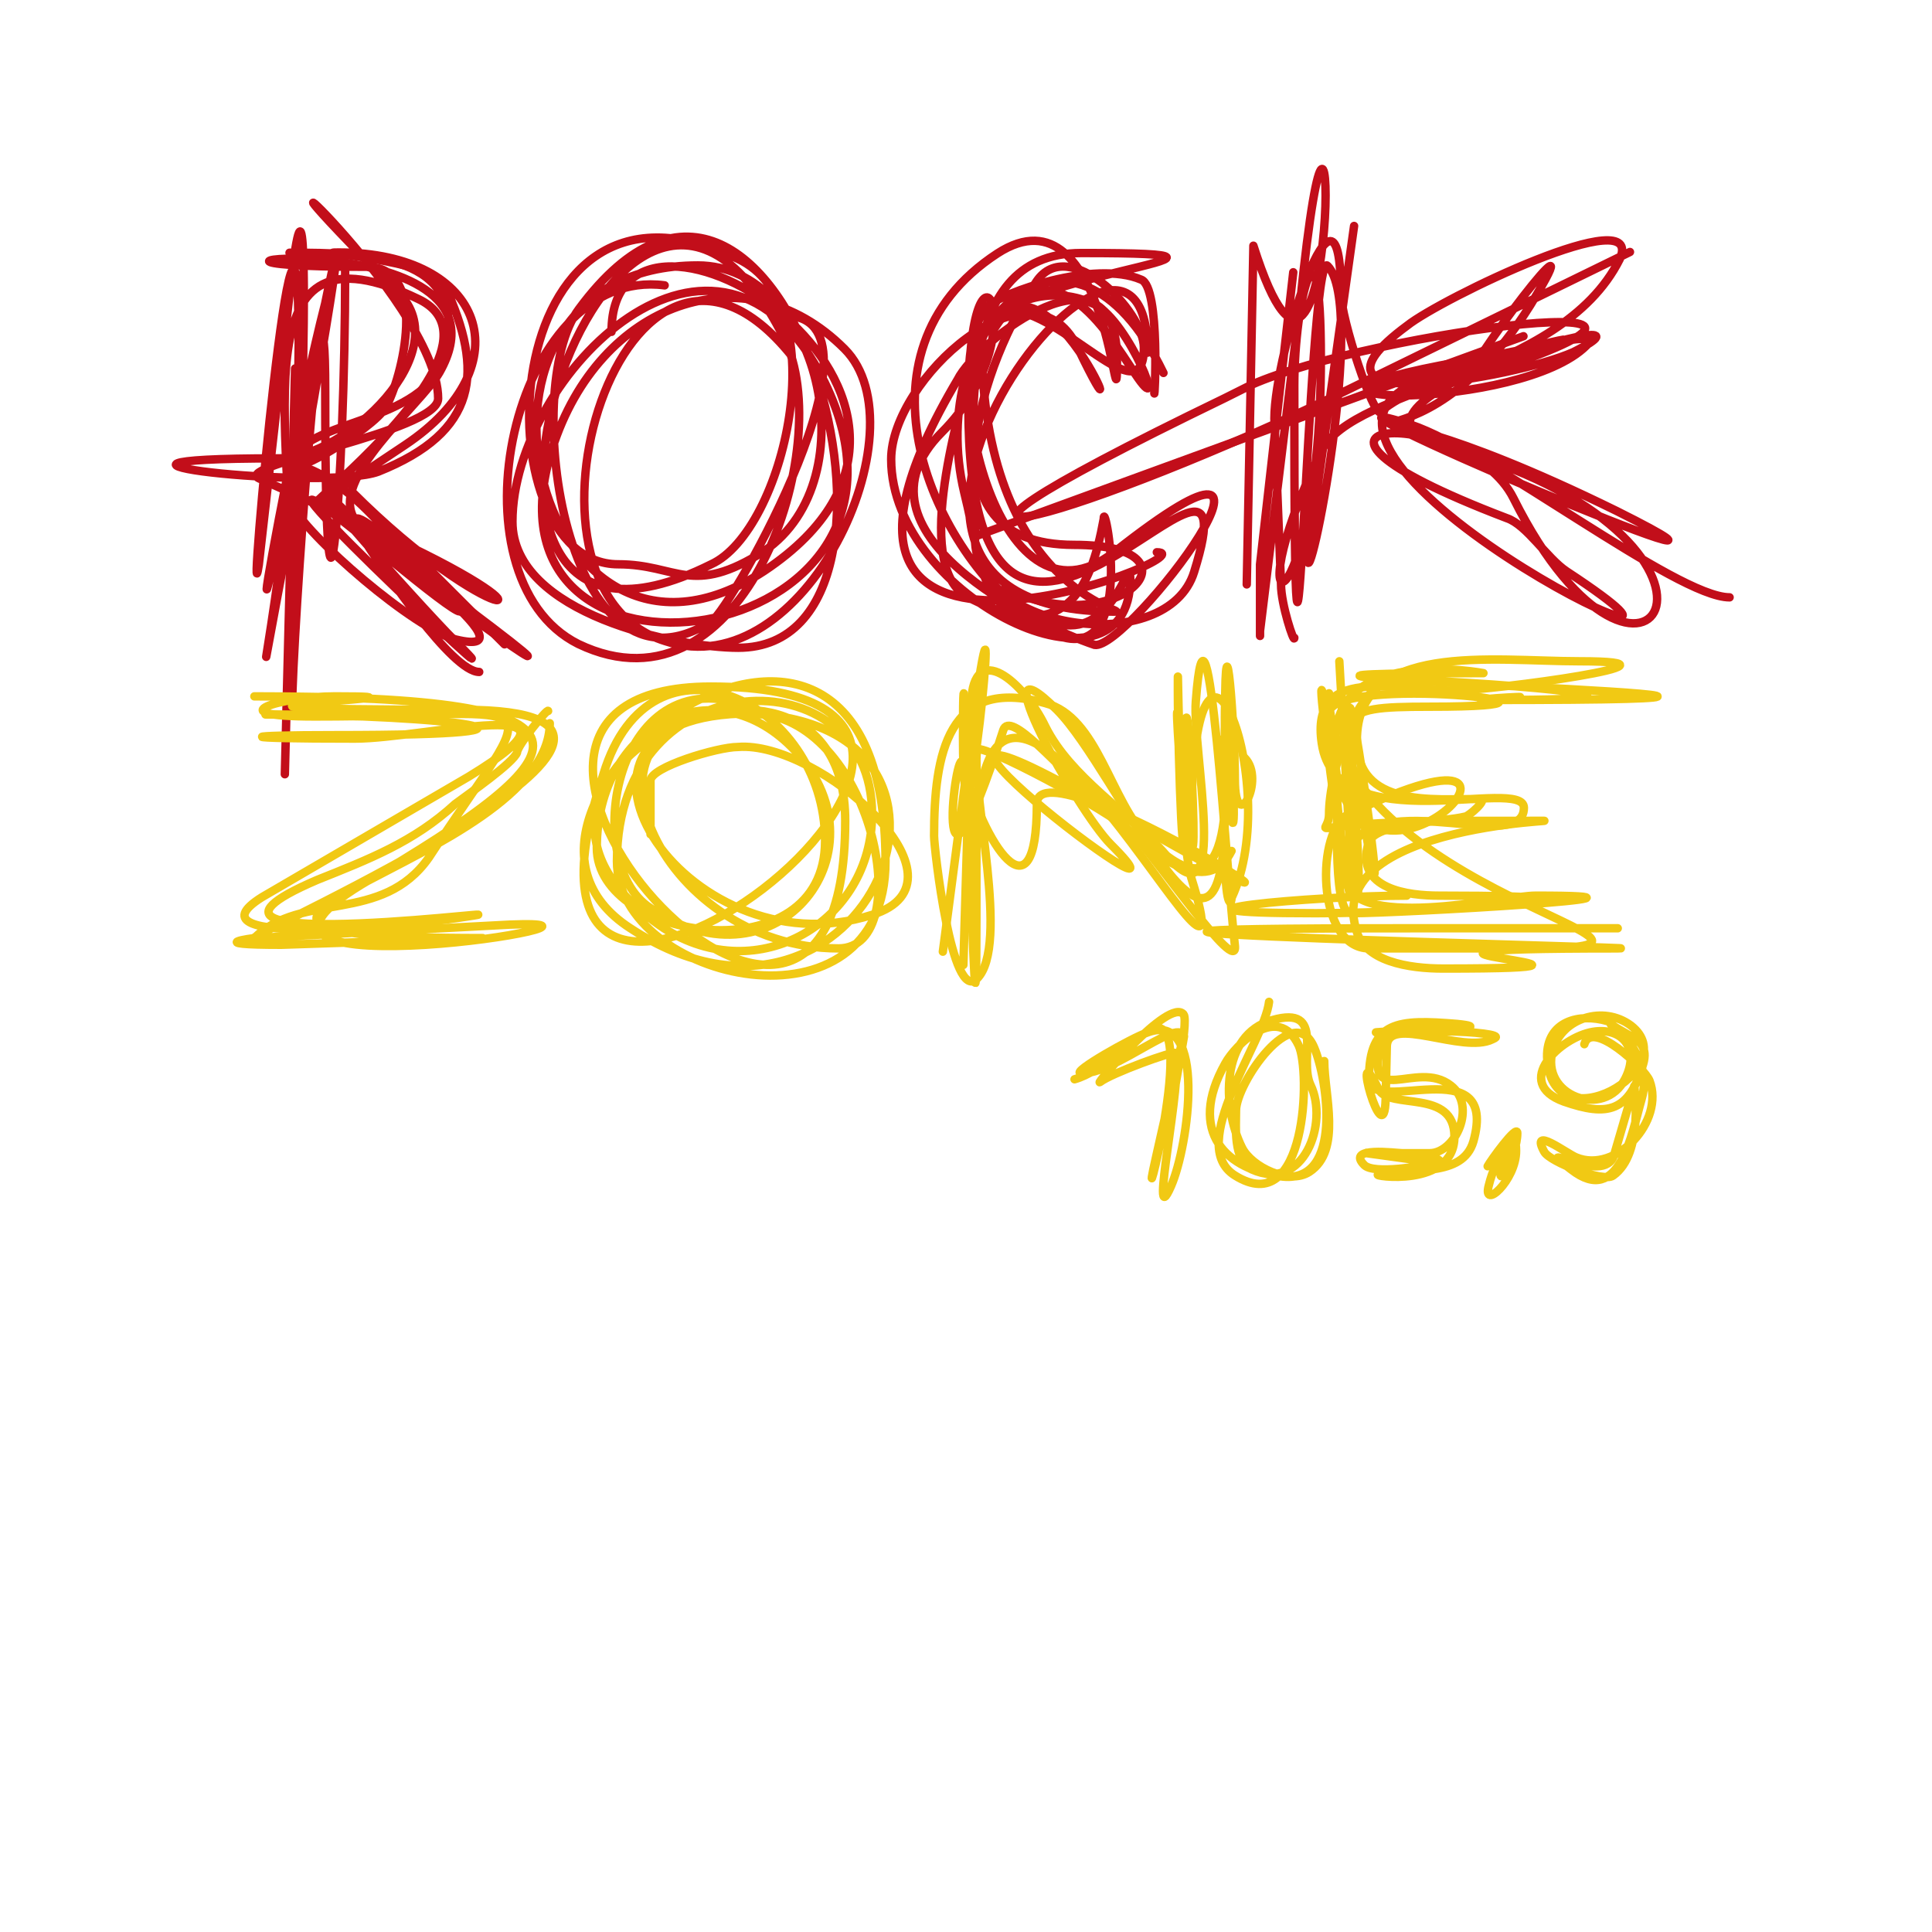
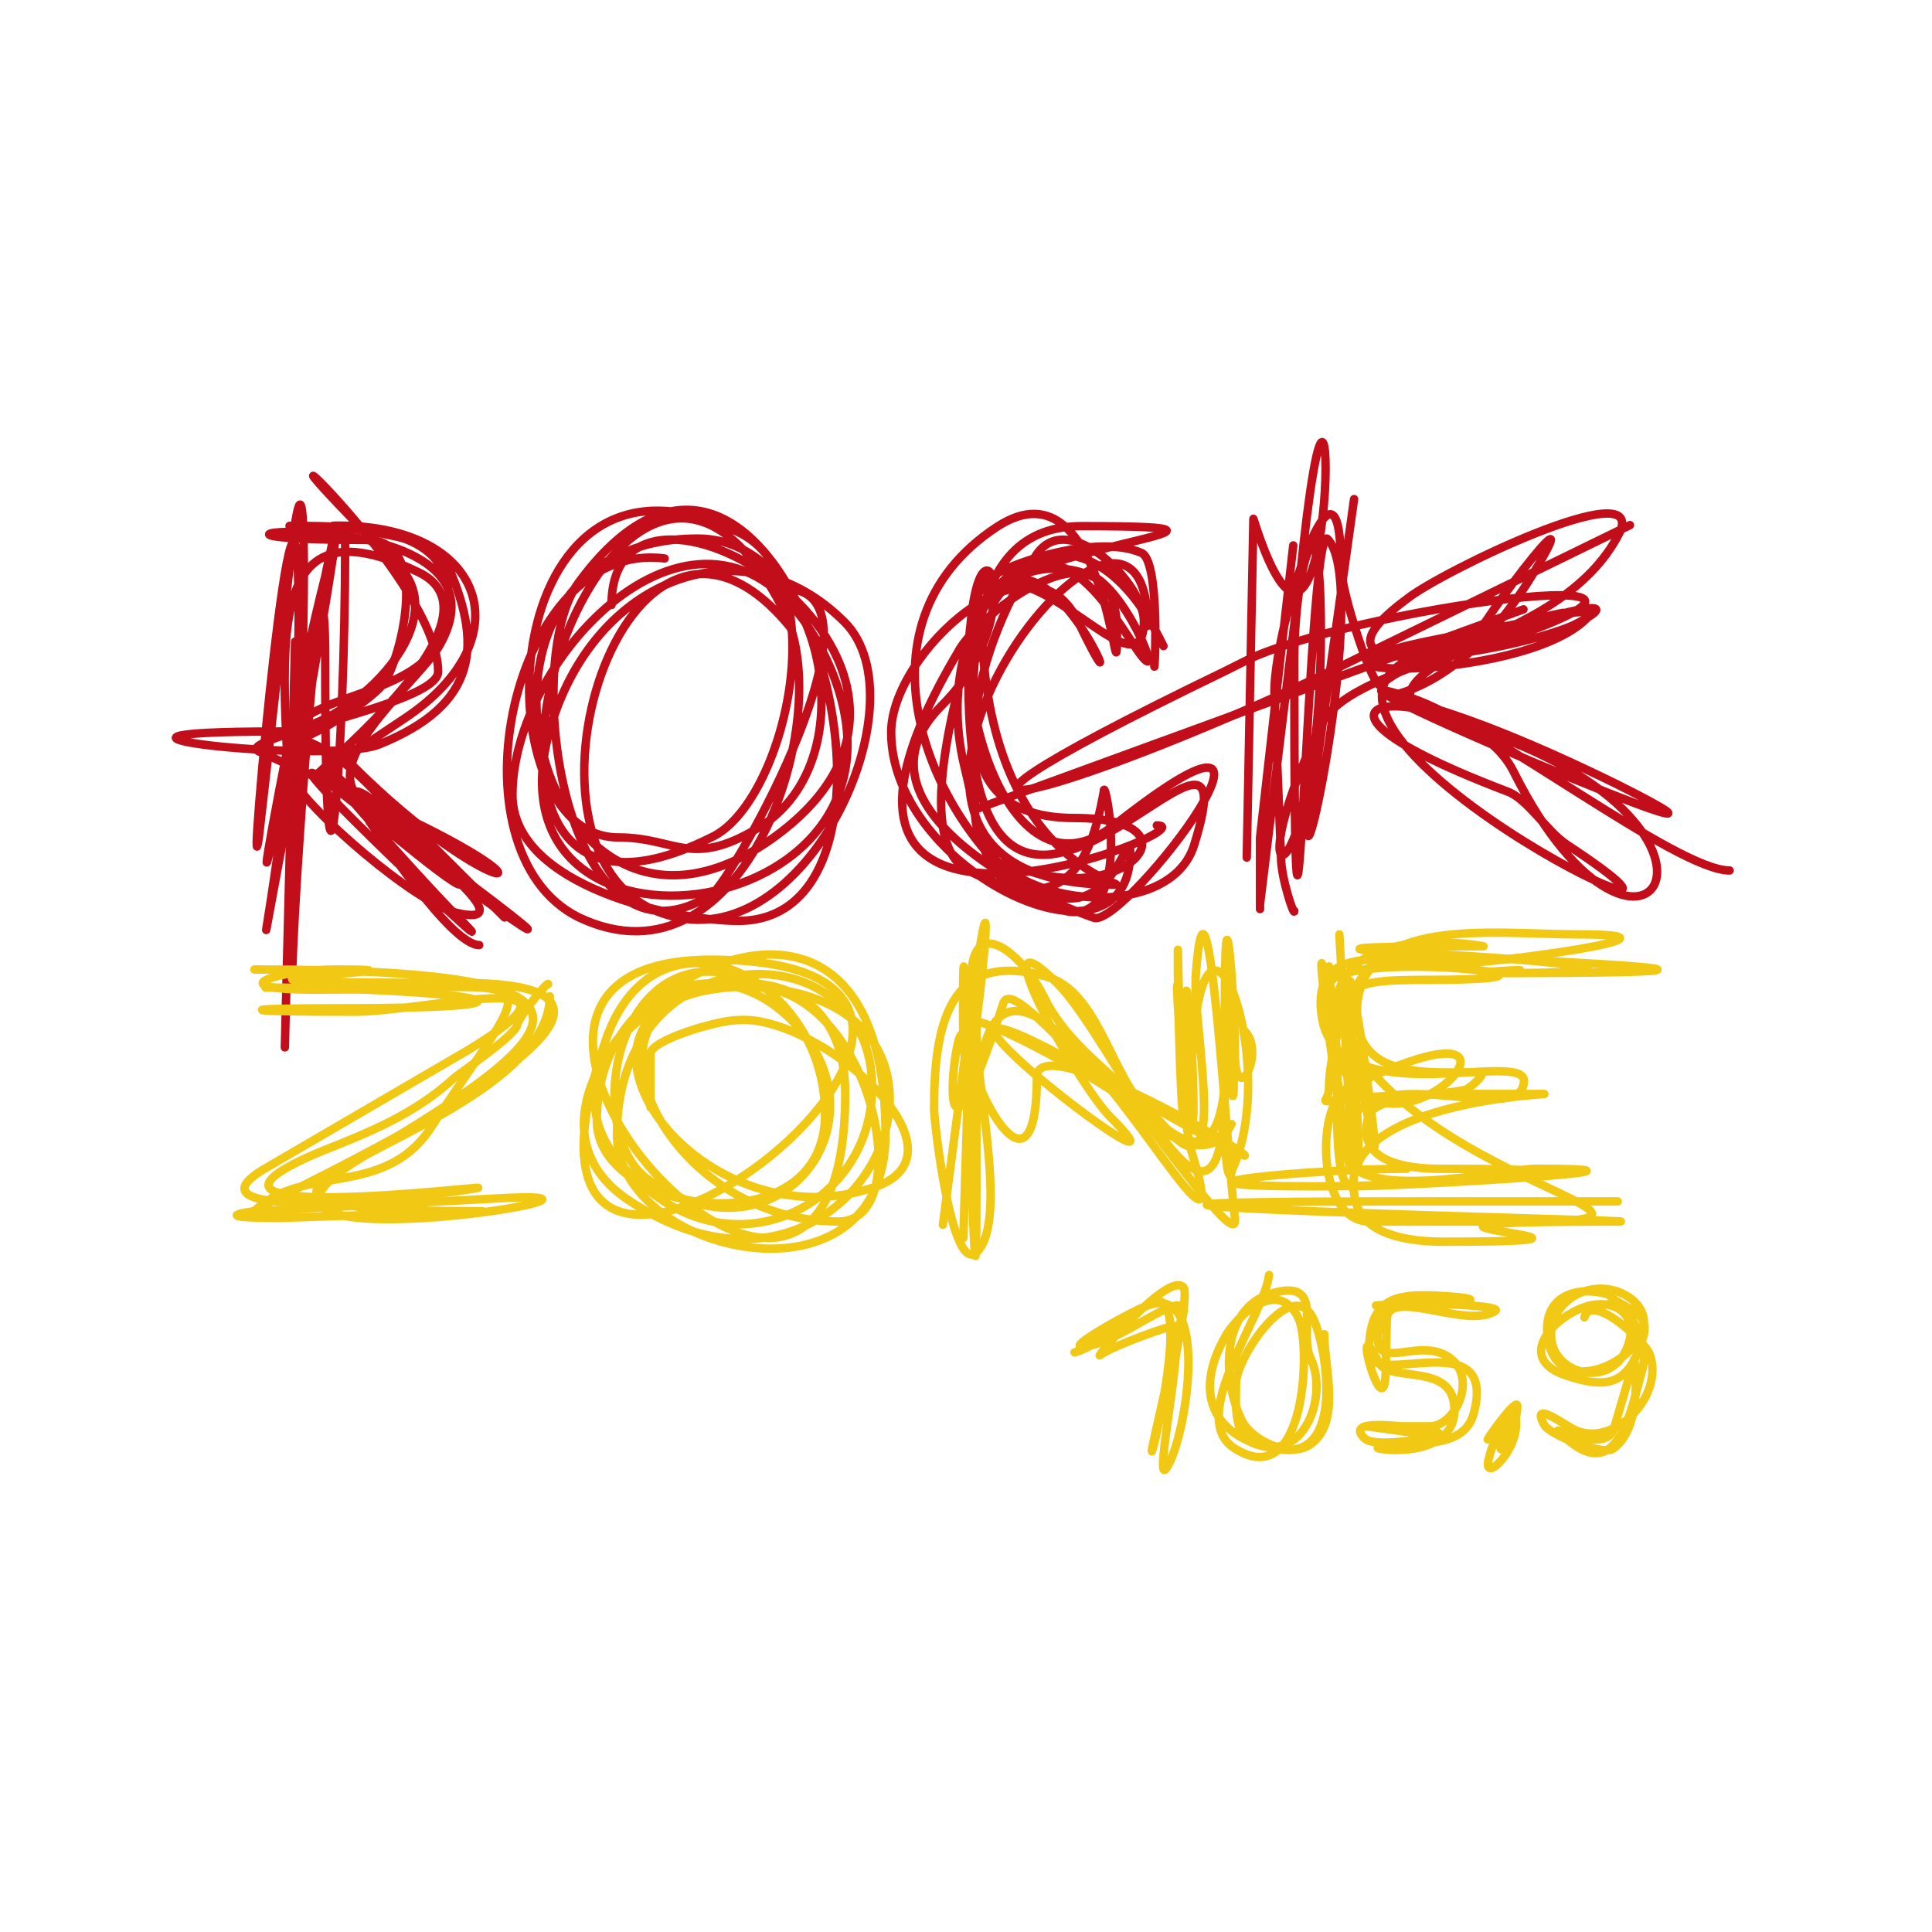
<svg xmlns="http://www.w3.org/2000/svg" width="89.834mm" height="89.834mm" viewBox="7.786 5.152 82.047 82.087" version="1.1" id="svg8">
  <defs id="defs1" />
  <rect style="fill:#ffffff;fill-opacity:1;stroke-width:0.251" id="rect1" width="82.086" height="82.086" x="7.766" y="5.152" />
-   <g id="layer1" transform="translate(-45.45948,-65.06029)">
+   <g id="layer1" transform="translate(-45.45948,-53.45557)">
    <g id="g4767" transform="matrix(0.2645833,0,0,0.2645833,14.20709,-12.61725)">
      <path id="path4749" d="m 194.366,427.188 c 0,-11.732 5.333,-84.254 5.333,-51.192 0,54.392 3.199,13.864 3.199,-19.197 0,-22.396 -22.396,101.317 -7.465,26.663 8.532,-44.793 7.465,-34.128 0,7.466 -11.732,60.791 0,6.399 0,-22.396 0,-44.793 -8.532,49.059 -6.399,35.194 l 5.333,-46.926 c 4.266,-34.128 0,76.788 0,54.392 0,-30.929 -8.532,-63.991 20.263,-50.126 20.264,9.599 -43.727,51.192 -2.133,23.463 19.197,-12.798 12.798,-30.928 -10.665,-30.928 -5.333,0 14.931,1.066 17.064,5.333 6.399,13.864 5.333,23.463 -10.665,29.862 -8.532,3.2 -57.591,-2.133 -15.998,-2.133 10.665,0 28.796,-17.064 19.197,-26.663 -34.128,-34.128 6.399,1.066 6.399,17.064 0,5.333 -33.062,10.665 -28.796,12.798 l 21.331,9.599 c 29.862,13.865 15.998,14.931 -6.399,-7.465 l 24.529,24.529 m 25.711,-57.645 c -24.53,-3.199 -35.195,46.926 -13.865,57.591 26.663,12.797 41.594,-31.995 33.062,-49.059 -27.729,-55.458 -65.057,62.925 -11.731,36.261 11.731,-5.333 20.264,-41.594 4.266,-49.059 -39.46,-19.197 -41.594,49.059 -19.197,49.059 9.599,0 11.731,5.333 23.463,-2.133 17.064,-11.731 8.532,-45.859 -10.665,-45.859 -43.727,0 -26.663,73.587 10.665,49.059 41.594,-27.729 -24.53,-68.256 -24.53,-38.395 m 28.881,3.805 c -26.663,-33.062 -47.993,37.328 -20.264,45.859 22.396,7.466 41.594,-34.128 28.796,-46.926 -15.998,-15.998 -39.461,-7.465 -46.926,15.998 -13.865,43.727 65.057,33.062 43.727,-10.665 -17.064,-34.128 -50.125,-1.066 -50.125,22.397 0,14.931 26.663,20.264 36.261,20.264 34.129,0 7.466,-99.186 -25.596,-54.392 -9.599,12.798 -2.133,65.057 21.33,50.125 3.199,-2.133 29.862,-49.059 11.731,-49.059 m 60.819,9.194 c -14.931,-30.929 -38.395,-7.465 -31.996,19.197 3.201,12.798 2.134,21.331 17.065,21.331 7.465,0 9.598,-11.731 9.598,-7.466 0,21.331 -38.394,3.199 -38.394,-19.197 0,-12.798 22.396,-33.062 29.862,-18.13 11.731,24.53 -7.466,-26.663 -17.064,3.2 -2.133,8.532 -9.599,33.062 0,37.327 14.931,7.466 19.197,-1.066 21.33,-12.798 0,-4.266 6.399,27.73 -10.665,17.064 -17.064,-11.731 -30.929,-43.727 -6.398,-59.725 18.13,-11.731 19.196,31.995 19.196,17.064 0,-20.264 -22.396,-3.2 -25.596,3.199 -34.128,57.591 41.594,27.729 31.995,27.729 m -1.471,-32.052 c 0,-37.328 -60.791,41.593 -5.332,41.593 3.199,0 -21.33,-3.2 -21.33,-43.727 0,-10.665 54.392,-13.864 15.997,-13.864 -21.33,0 -17.064,29.862 -17.064,45.859 0,14.931 30.93,19.197 35.195,5.333 10.665,-34.128 -36.262,38.394 -36.262,-26.663 0,-33.062 11.732,-11.731 -4.266,4.266 -15.997,15.998 14.932,30.928 24.529,34.128 5.333,1.066 38.395,-42.661 3.2,-14.932 -19.197,14.932 -28.796,-30.929 -20.264,-39.46 2.133,-2.133 17.063,-7.465 24.529,-4.266 3.199,1.066 2.133,20.264 2.133,18.131 m 14.847,30.818 1.066,-54.392 c 13.864,43.727 13.864,-53.325 7.466,9.599 l -6.399,52.258 c 0,4.267 0,-9.599 0,-10.665 l 5.333,-46.926 m 54.072,-3.256 -45.859,22.396 c -39.461,19.197 -85.321,33.062 -19.197,1.067 l 4.266,-2.133 c 19.197,-8.532 85.32,-17.064 35.195,-1.066 -2.134,0 21.33,-30.929 9.598,-11.731 -21.33,34.128 -42.659,5.333 13.865,33.062 36.261,18.131 -59.725,-22.396 -33.062,-13.865 12.798,4.266 42.66,27.729 51.192,27.729 m -60.301,-59.639 -7.466,53.325 c 0,7.465 9.599,-40.527 3.2,-46.926 -3.2,-3.2 -5.333,108.784 -5.333,19.197 0,-13.865 4.267,-29.862 4.267,-4.267 0,43.727 -14.932,45.86 0,14.932 5.332,-10.665 38.394,-11.731 47.992,-30.929 4.266,-9.599 -28.796,6.399 -34.128,10.665 -20.264,14.931 17.063,8.532 26.662,4.266 19.197,-9.598 -43.727,8.532 -21.33,14.931 55.459,14.931 33.062,51.191 11.731,8.532 -7.465,-14.931 -45.859,-13.864 -1.066,3.2 3.2,1.066 6.399,6.399 9.599,8.532 37.328,24.529 -55.458,-20.264 -22.396,-30.928 25.596,-8.532 31.995,-7.466 2.133,-2.133 -33.062,6.399 12.798,7.466 23.463,-3.2 4.267,-4.266 -27.729,5.333 -33.062,10.666 -1.066,1.066 -6.398,-14.931 -6.398,-19.197 0,-23.463 -10.665,9.598 -10.665,20.264 l 1.066,26.663 c 0,3.199 2.133,9.599 2.133,8.532" stroke-miterlimit="2.613" style="fill:none;stroke:#c20e1a;stroke-width:1.352;stroke-linecap:round;stroke-linejoin:round;stroke-miterlimit:2.613" />
      <path id="path4751" d="m 196.5,388.11 c 7.118,2.738 11.498,8.761 16.426,13.688 15.331,15.331 7.666,9.855 -5.475,-1.095 -33.399,-27.376 29.019,31.21 13.141,15.331 -6.023,-6.022 -32.852,-36.136 -14.236,-17.521 9.308,9.308 42.16,31.757 15.878,12.046 -3.833,-2.738 -24.639,-23.544 -15.331,-9.308 2.19,3.285 13.141,19.71 17.521,19.71 m -31.21,16.427 1.643,-65.156 m 109.314,26.925 87.948,-32.108 m -85.156,-0.93 c 9.307,-14.891 18.148,0 22.802,6.98 5.584,8.376 -0.931,-8.376 -6.515,-11.168 -7.911,-3.723 -14.426,0.931 -13.961,0.931 8.842,0 21.871,17.218 21.871,6.05 0,-6.05 -12.099,-18.148 -17.217,-10.703 -8.377,12.564 -19.544,42.346 6.049,42.346 21.871,0 6.98,15.821 -11.168,6.98" stroke-miterlimit="2.613" style="fill:none;stroke:#c20e1a;stroke-width:1.352;stroke-linecap:round;stroke-linejoin:round;stroke-miterlimit:2.613" />
      <path id="path4753" d="m 193.964,353.643 c 12.798,0 28.231,0.376 25.22,15.434 -2.259,12.045 -21.456,10.916 -24.844,17.692 -2.259,4.517 13.174,-4.894 15.057,-8.281 2.635,-4.518 7.152,-22.585 -3.011,-22.585 -46.3,0 25.973,-8.281 11.669,16.939 -3.011,5.27 -18.068,17.315 -13.551,23.714 1.506,2.259 30.114,22.585 16.186,19.198 -6.399,-1.506 -24.091,-16.562 -26.726,-22.209" stroke-miterlimit="2.613" style="fill:none;stroke:#c20e1a;stroke-width:1.352;stroke-linecap:round;stroke-linejoin:round;stroke-miterlimit:2.613" />
      <path id="path4755" d="m 270.263,427.62 c -23.721,-11.861 -30.19,23.721 -18.329,31.268 20.485,14.018 38.815,-9.703 22.642,-25.877 -12.938,-12.938 -31.268,-3.234 -31.268,16.174 0,15.094 36.659,20.486 36.659,-1.078 0,-22.643 -28.033,-35.582 -35.581,-10.783 -22.642,67.928 85.179,-14.016 17.251,-14.016 -52.832,0 21.564,84.1 21.564,21.564 0,-37.738 -65.771,-7.549 -29.111,17.25 15.095,9.705 33.424,-1.078 33.424,-18.328 0,-25.877 -40.972,-24.799 -40.972,7.547 0,19.408 43.128,29.111 43.128,0 0,-61.458 -71.162,-8.625 -40.972,10.781 37.737,24.799 62.536,-34.502 17.251,-34.502 -29.111,0 -12.938,37.736 16.173,37.736 12.938,0 5.391,-37.736 -14.017,-37.736 -37.737,0 -10.782,42.051 19.408,32.346 17.251,-5.391 -8.625,-28.033 -21.564,-26.955 -3.234,0 -14.016,3.234 -14.016,5.391 v 8.627 m 46.945,18.853 5.391,-40.971 c 4.312,-29.112 -2.156,37.736 -2.156,6.469 0,-34.503 2.156,72.24 2.156,29.111 v -17.252 c 0,-7.547 0,22.643 0,6.469 0,-56.066 45.285,38.816 34.503,4.314 -2.156,-7.549 -2.156,-40.972 -2.156,-30.191 0,10.783 1.078,39.895 1.078,12.939 0,-31.268 3.234,36.658 0,2.156 -3.234,-36.659 1.078,28.033 1.078,7.547 0,-45.284 15.095,-7.547 6.469,10.783 0,1.078 -1.078,2.156 -1.078,-8.625 0,-3.236 -1.078,-25.879 0,-12.939 3.235,32.346 0,-30.19 0,-5.391 v 12.938 c 0,35.582 -17.251,-6.469 -26.955,-16.172 -12.938,-12.939 3.234,16.172 8.626,21.564 18.329,18.328 -51.754,-35.582 2.156,-4.314 50.676,29.111 -14.017,-12.938 -14.017,-2.156 0,19.408 -8.626,6.471 -11.86,-6.469 -1.078,-4.312 -5.391,31.268 6.469,-5.391 2.156,-6.471 29.112,34.502 36.659,19.406 m 15.649,-25.321 c 0,32.346 66.85,40.971 32.347,40.971 H 367.36 c -8.626,0 -8.626,-19.406 -3.234,-21.562 42.05,-20.486 -3.235,26.955 -3.235,-16.174 0,-6.469 48.52,-1.078 16.174,-1.078 -16.174,0 -14.017,1.078 -10.782,17.252 5.391,31.268 -2.156,-24.799 -2.156,-16.174 l 1.078,17.252 c 2.156,29.111 -4.313,0 -3.235,-14.018 1.079,-14.016 23.721,-9.704 23.721,-9.704 -74.396,0 90.569,4.313 0,4.313 -3.234,0 12.938,-1.078 2.156,0 36.659,0 -6.469,-3.234 -16.173,-3.234 -6.469,0 -10.782,15.094 -10.782,21.564 0,4.312 -6.469,1.078 23.721,1.078 h 7.548 c 16.173,0 -32.347,-1.078 -26.955,17.25 1.078,5.393 8.625,6.471 14.017,6.471 40.972,0 -24.799,-3.236 28.033,-3.236 9.704,0 -127.229,-3.234 -32.347,-3.234 h 32.347 M 188.319,424.882 c 59.301,0 53.91,8.625 17.251,30.189 -30.189,18.33 49.598,5.391 23.721,6.469 l -40.972,2.156 c -2.157,0 80.865,-36.658 33.424,-36.658 -61.458,0 3.234,-2.156 -20.486,-2.156 -8.626,0 -19.408,3.234 -3.235,3.234 38.815,0 36.659,-5.391 18.33,22.643 -7.547,10.781 -20.486,5.391 -28.033,12.938 0,0 -8.626,1.078 4.312,1.078 l 32.346,-1.078 c -65.771,0 10.782,-11.859 10.782,-34.502" stroke-miterlimit="2.613" style="fill:none;stroke:#f1c914;stroke-width:1.352;stroke-linecap:round;stroke-linejoin:round;stroke-miterlimit:2.613" />
      <path id="path4757" d="m 190.101,427.79 c 29.337,0 53.693,3.32 11.071,3.32 -14.946,0 -17.16,0.555 3.321,0.555 11.071,0 40.962,-7.75 18.267,6.088 l -33.212,19.373 c -13.285,8.305 24.356,4.43 31.552,3.322 18.82,-2.768 -53.693,7.195 -22.695,-6.09 8.303,-3.32 15.499,-6.088 22.142,-12.178 2.214,-1.66 9.41,-6.643 9.963,-8.303 0,-1.107 4.982,-7.195 4.982,-6.643 m 66.682,40.779 1.255,-42.035 c 0.313,-10.351 8.47,-3.449 11.92,3.766 4.078,8.154 13.175,13.488 19.448,20.703 10.352,11.92 4.078,-16.939 4.705,-24.781 1.883,-24.781 5.02,28.859 6.273,39.211 0.628,5.332 -12.86,-14.43 -16.625,-18.195 -3.45,-3.449 -24.781,-14.742 -24.781,-13.174 -0.94,6.9 5.333,31.369 0,36.701 -4.077,4.078 -6.9,-21.018 -6.9,-22.898 0,-13.176 2.195,-25.722 17.88,-21.332 8.47,2.197 10.352,15.686 16.625,21.959 14.743,14.742 12.233,-10.039 12.233,-20.703 0,-17.88 1.568,2.51 1.568,10.979 0,9.41 5.02,0 1.569,-3.451 m 15.204,-15.514 1.882,32.932 c 1.411,24.934 -9.409,-59.747 -2.353,-15.055 0.471,3.293 -0.94,22.58 2.353,22.58 7.997,0 56.924,-2.822 29.638,-2.822 -5.175,0 -30.579,6.115 -30.579,-3.293 0,-16.936 28.697,-2.352 28.697,-10.82 0,-5.174 -30.108,5.646 -32.461,-10.35 -1.881,-12.702 11.762,-8.467 21.171,-8.467 6.115,0 40.928,-4.706 20.229,-4.706 -14.113,0 -35.754,-3.293 -35.754,12.702 0,10.82 12.231,9.41 19.759,9.41 1.411,0 -1.882,2.822 -2.352,2.822 -3.764,0.941 -14.584,0.941 -15.525,4.234 -2.352,7.527 6.587,8.467 11.291,8.467 39.047,0 -0.941,2.822 -19.759,2.822 -31.049,0 -0.471,-2.822 14.584,-2.822" stroke-miterlimit="2.613" style="fill:none;stroke:#f1c914;stroke-width:1.352;stroke-linecap:round;stroke-linejoin:round;stroke-miterlimit:2.613" />
      <path id="path4759" d="m 351.263,473.938 c -0.772,6.572 -13.393,22.908 -5.495,27.873 11.566,7.27 12.192,-16.748 10.245,-20.877 -3.299,-6.992 -10.245,0 -11.792,2.9 -6.186,11.018 0.193,17.203 9.278,18.17 9.665,0.967 7.152,-15.658 5.026,-20.684 -3.286,-7.926 -12.564,5.799 -12.564,10.053 0,2.512 -0.501,8.119 2.513,9.471 8.38,3.762 12.378,-7.48 9.463,-13.531 -2.041,-4.236 2.532,-12.912 -6.177,-10.438 -8.302,2.357 -8.119,13.918 -4.833,20.49 1.547,3.092 7.557,6.02 10.825,3.865 5.237,-3.451 2.374,-12.371 2.374,-17.783" stroke-miterlimit="2.613" style="fill:none;stroke:#f1c914;stroke-width:1.352;stroke-linecap:round;stroke-linejoin:round;stroke-miterlimit:2.613" />
      <path id="path4761" d="m 320.024,486.374 c 4.512,-1.277 8.283,-5.916 12.214,-7.91 8.34,-4.377 -2.693,36.053 0.961,20.02 l 4.099,-18.176 c 1.218,-5.344 -11.098,5.621 -16.294,5.074 -1.515,-0.158 8.261,-5.699 10.756,-6.531 9.57,-3.59 6.624,18.207 3.754,24.691 -3.748,8.582 2.059,-17.514 0.713,-21.377 -0.171,-0.455 -10.413,3.285 -12.088,4.641 -1.197,0.969 11.072,-13.721 13.397,-10.85 0.969,1.195 -2.379,16.385 0.069,3.51 l -2.186,12.465" stroke-miterlimit="2.613" style="fill:none;stroke:#f1c914;stroke-width:1.352;stroke-linecap:round;stroke-linejoin:round;stroke-miterlimit:2.613" />
      <path id="path4763" d="m 379.127,478.052 -10.477,0.762 c -2.857,0.189 22.286,-0.381 12.763,-1.334 -9.334,-0.762 -14.096,-0.57 -14.096,8.762 0,6.287 20.953,-4.951 16.762,10.096 -1.714,5.906 -9.904,4.191 -15.238,5.334 -1.523,0.191 12.19,2.285 12.19,-6.096 0,-7.809 -10.477,-4.189 -12.19,-7.619 -4.762,-9.715 0.952,11.238 1.143,1.523 l 0.19,-8.381 c 0.117,-5.145 12.183,1.242 16.953,-1.143 l 0.381,-0.189 c 2.215,-1.107 -17.521,-1.904 -18.096,0.189 -3.235,11.811 5.524,3.047 11.048,7.43 4.191,3.238 0.762,10.857 -3.429,10.857 h -4.381 c -0.952,0 -9.144,-1.143 -6.096,1.904 1.524,1.523 9.339,0.207 11.43,-0.381 4.004,-1.127 -13.312,-1.836 -11.048,-1.523 l 11.048,1.523 m 11.429,-2.095 c -1.523,1.715 -2.286,3.43 -2.857,5.715 -1.143,4.191 4.381,-0.762 4.381,-5.523 0,-4 -1.904,0.762 -2.285,2.477 -1.144,4.57 2.476,-1.715 2.476,-5.334 0,-1.525 -4.381,4.57 -4.762,5.334" stroke-miterlimit="2.613" style="fill:none;stroke:#f1c914;stroke-width:1.352;stroke-linecap:round;stroke-linejoin:round;stroke-miterlimit:2.613" />
      <path id="path4765" d="m 405.574,477.026 c -4.412,-1.289 -9.761,-0.059 -9.664,5.756 0.544,14.525 22.247,1.713 13.448,-5.049 -4.427,-3.289 -11.017,-1.225 -12.521,3.922 -2.149,7.355 8.299,11.207 11.627,4.596 2.37,-4.695 -0.371,-8.289 -5.19,-7.502 -5.24,0.861 -12.967,8.182 -4.672,11.205 7.063,2.463 10.488,1.668 12.744,-6.053 0.752,-2.574 -0.503,-3.74 -2.418,-4.697 -5.14,-2.898 -1.938,-1.564 -0.476,0.26 2.297,3.064 3.751,6.283 2.623,10.145 -1.559,5.332 -3.473,17.344 -11.276,11.271 -7.176,-5.488 5.323,2.953 6.882,-2.379 l 3.223,-11.031 c 0,0 1.619,10.85 -3.401,14.371 -1.532,1.148 -10.143,-2.166 -11.053,-3.828 -2.343,-4.275 3.523,0.232 5.125,0.898 6.403,2.67 14.269,-5.807 11.782,-12.32 -0.804,-2.031 -9.28,-9.896 -10.463,-5.852" stroke-miterlimit="2.613" style="fill:none;stroke:#f1c914;stroke-width:1.352;stroke-linecap:round;stroke-linejoin:round;stroke-miterlimit:2.613" />
    </g>
  </g>
</svg>
